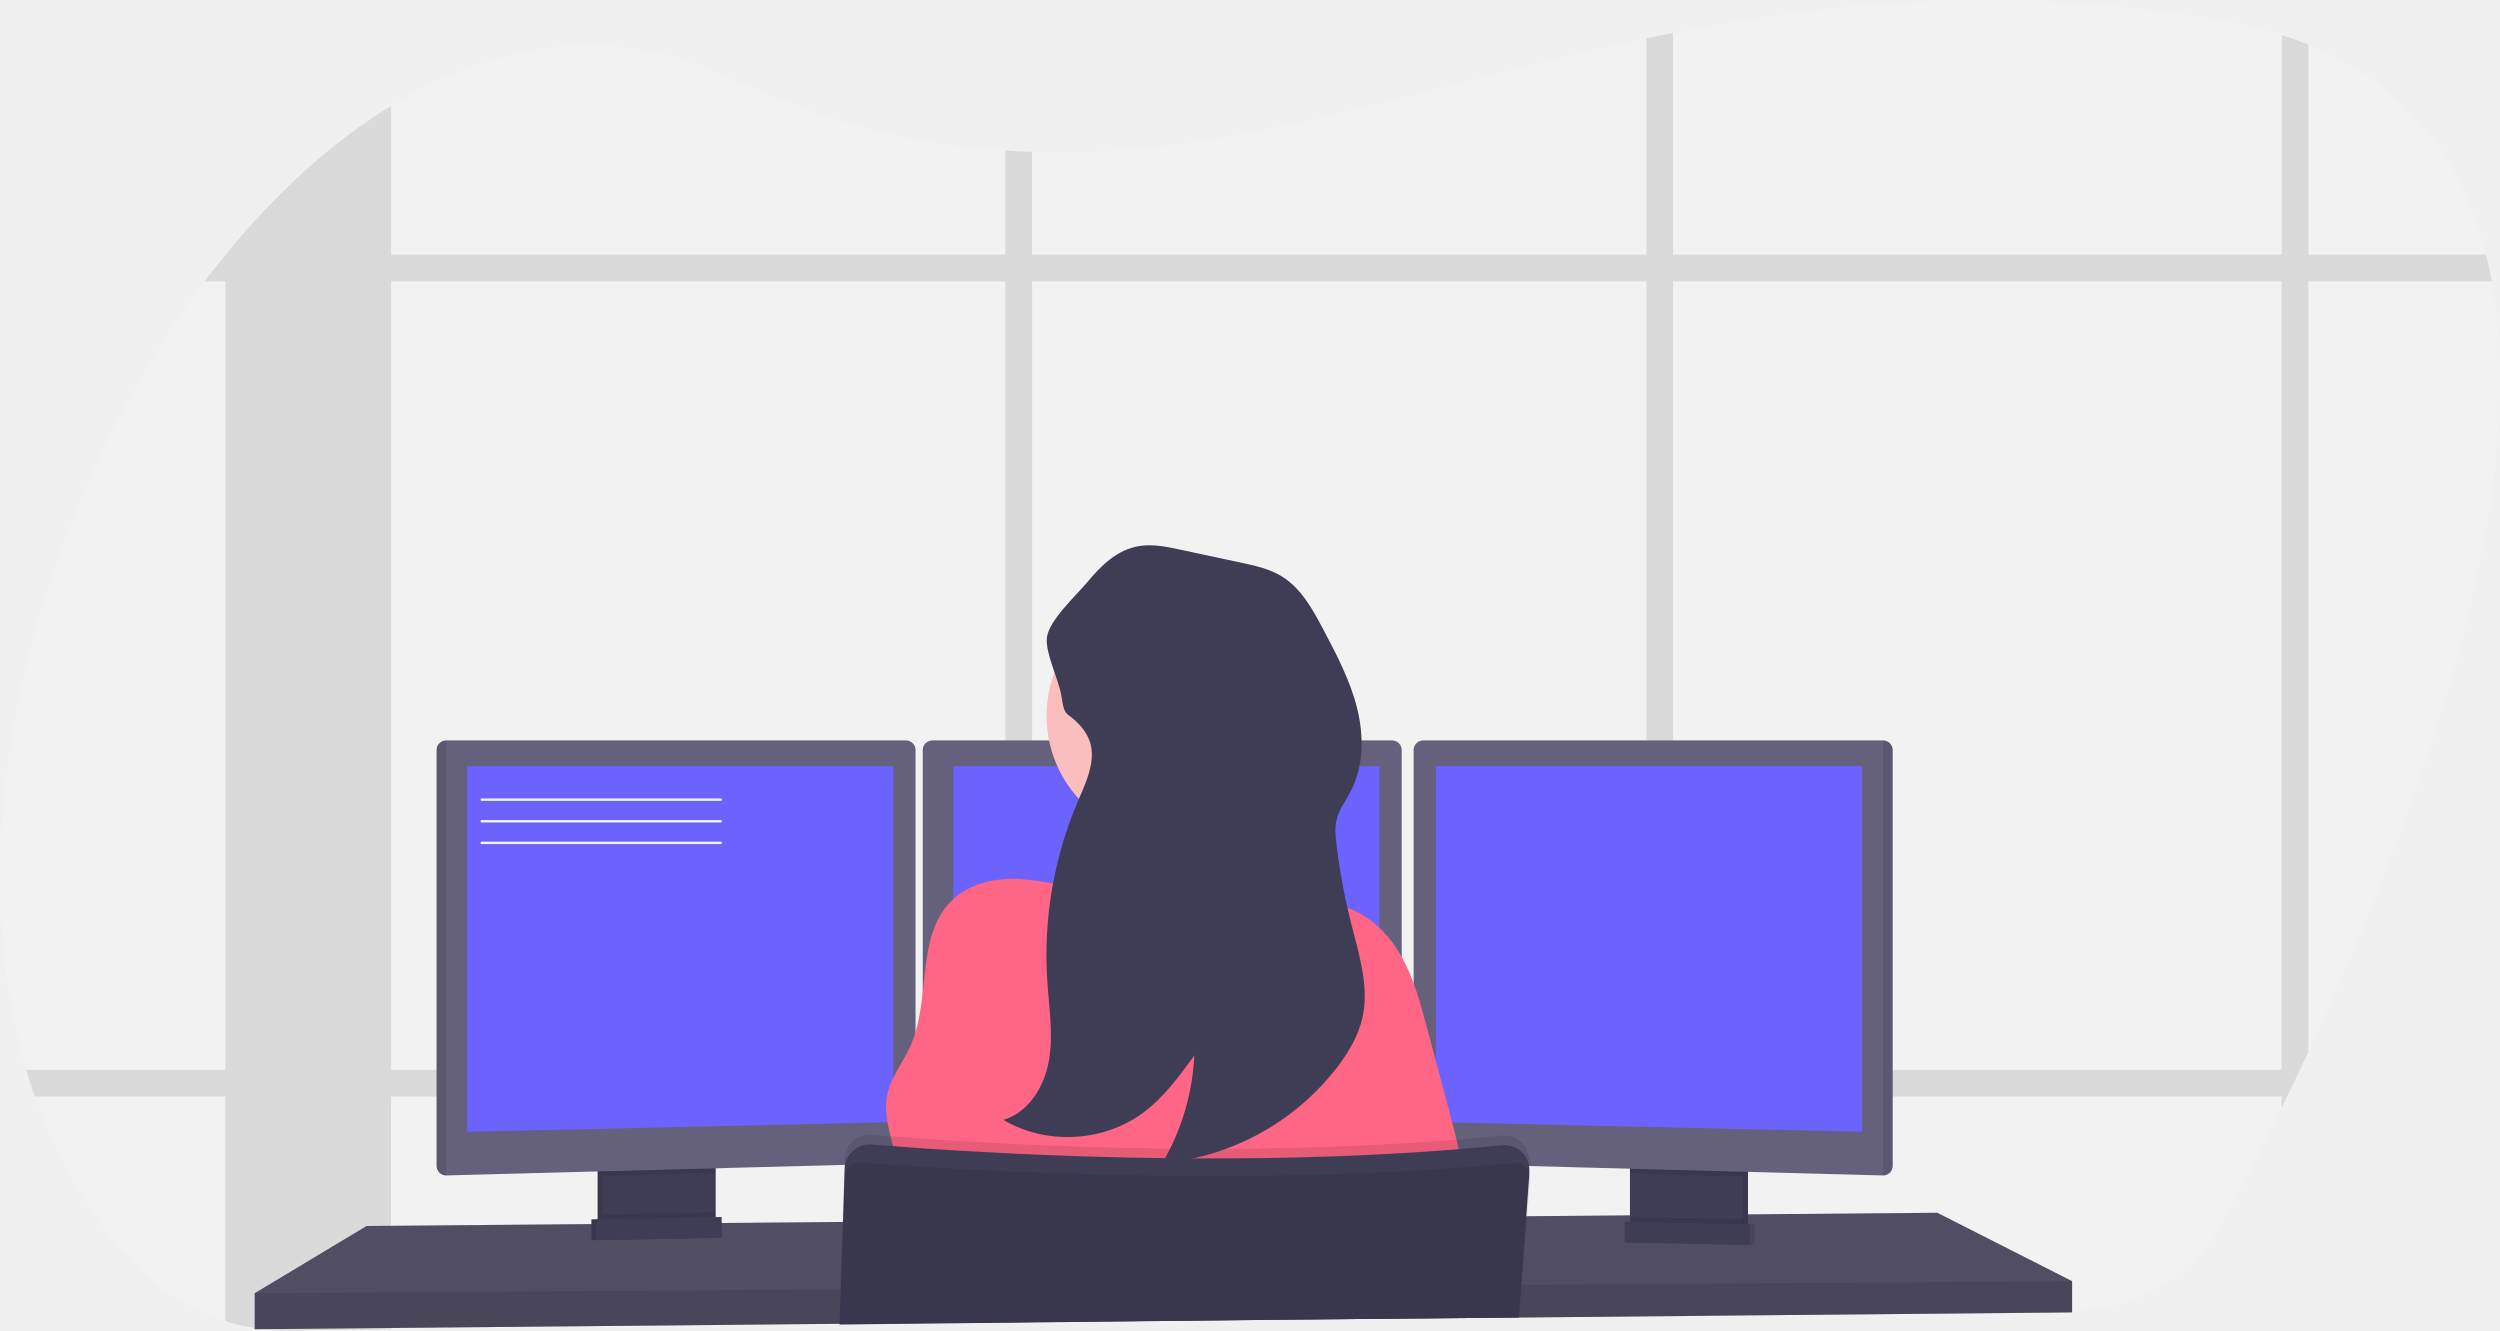
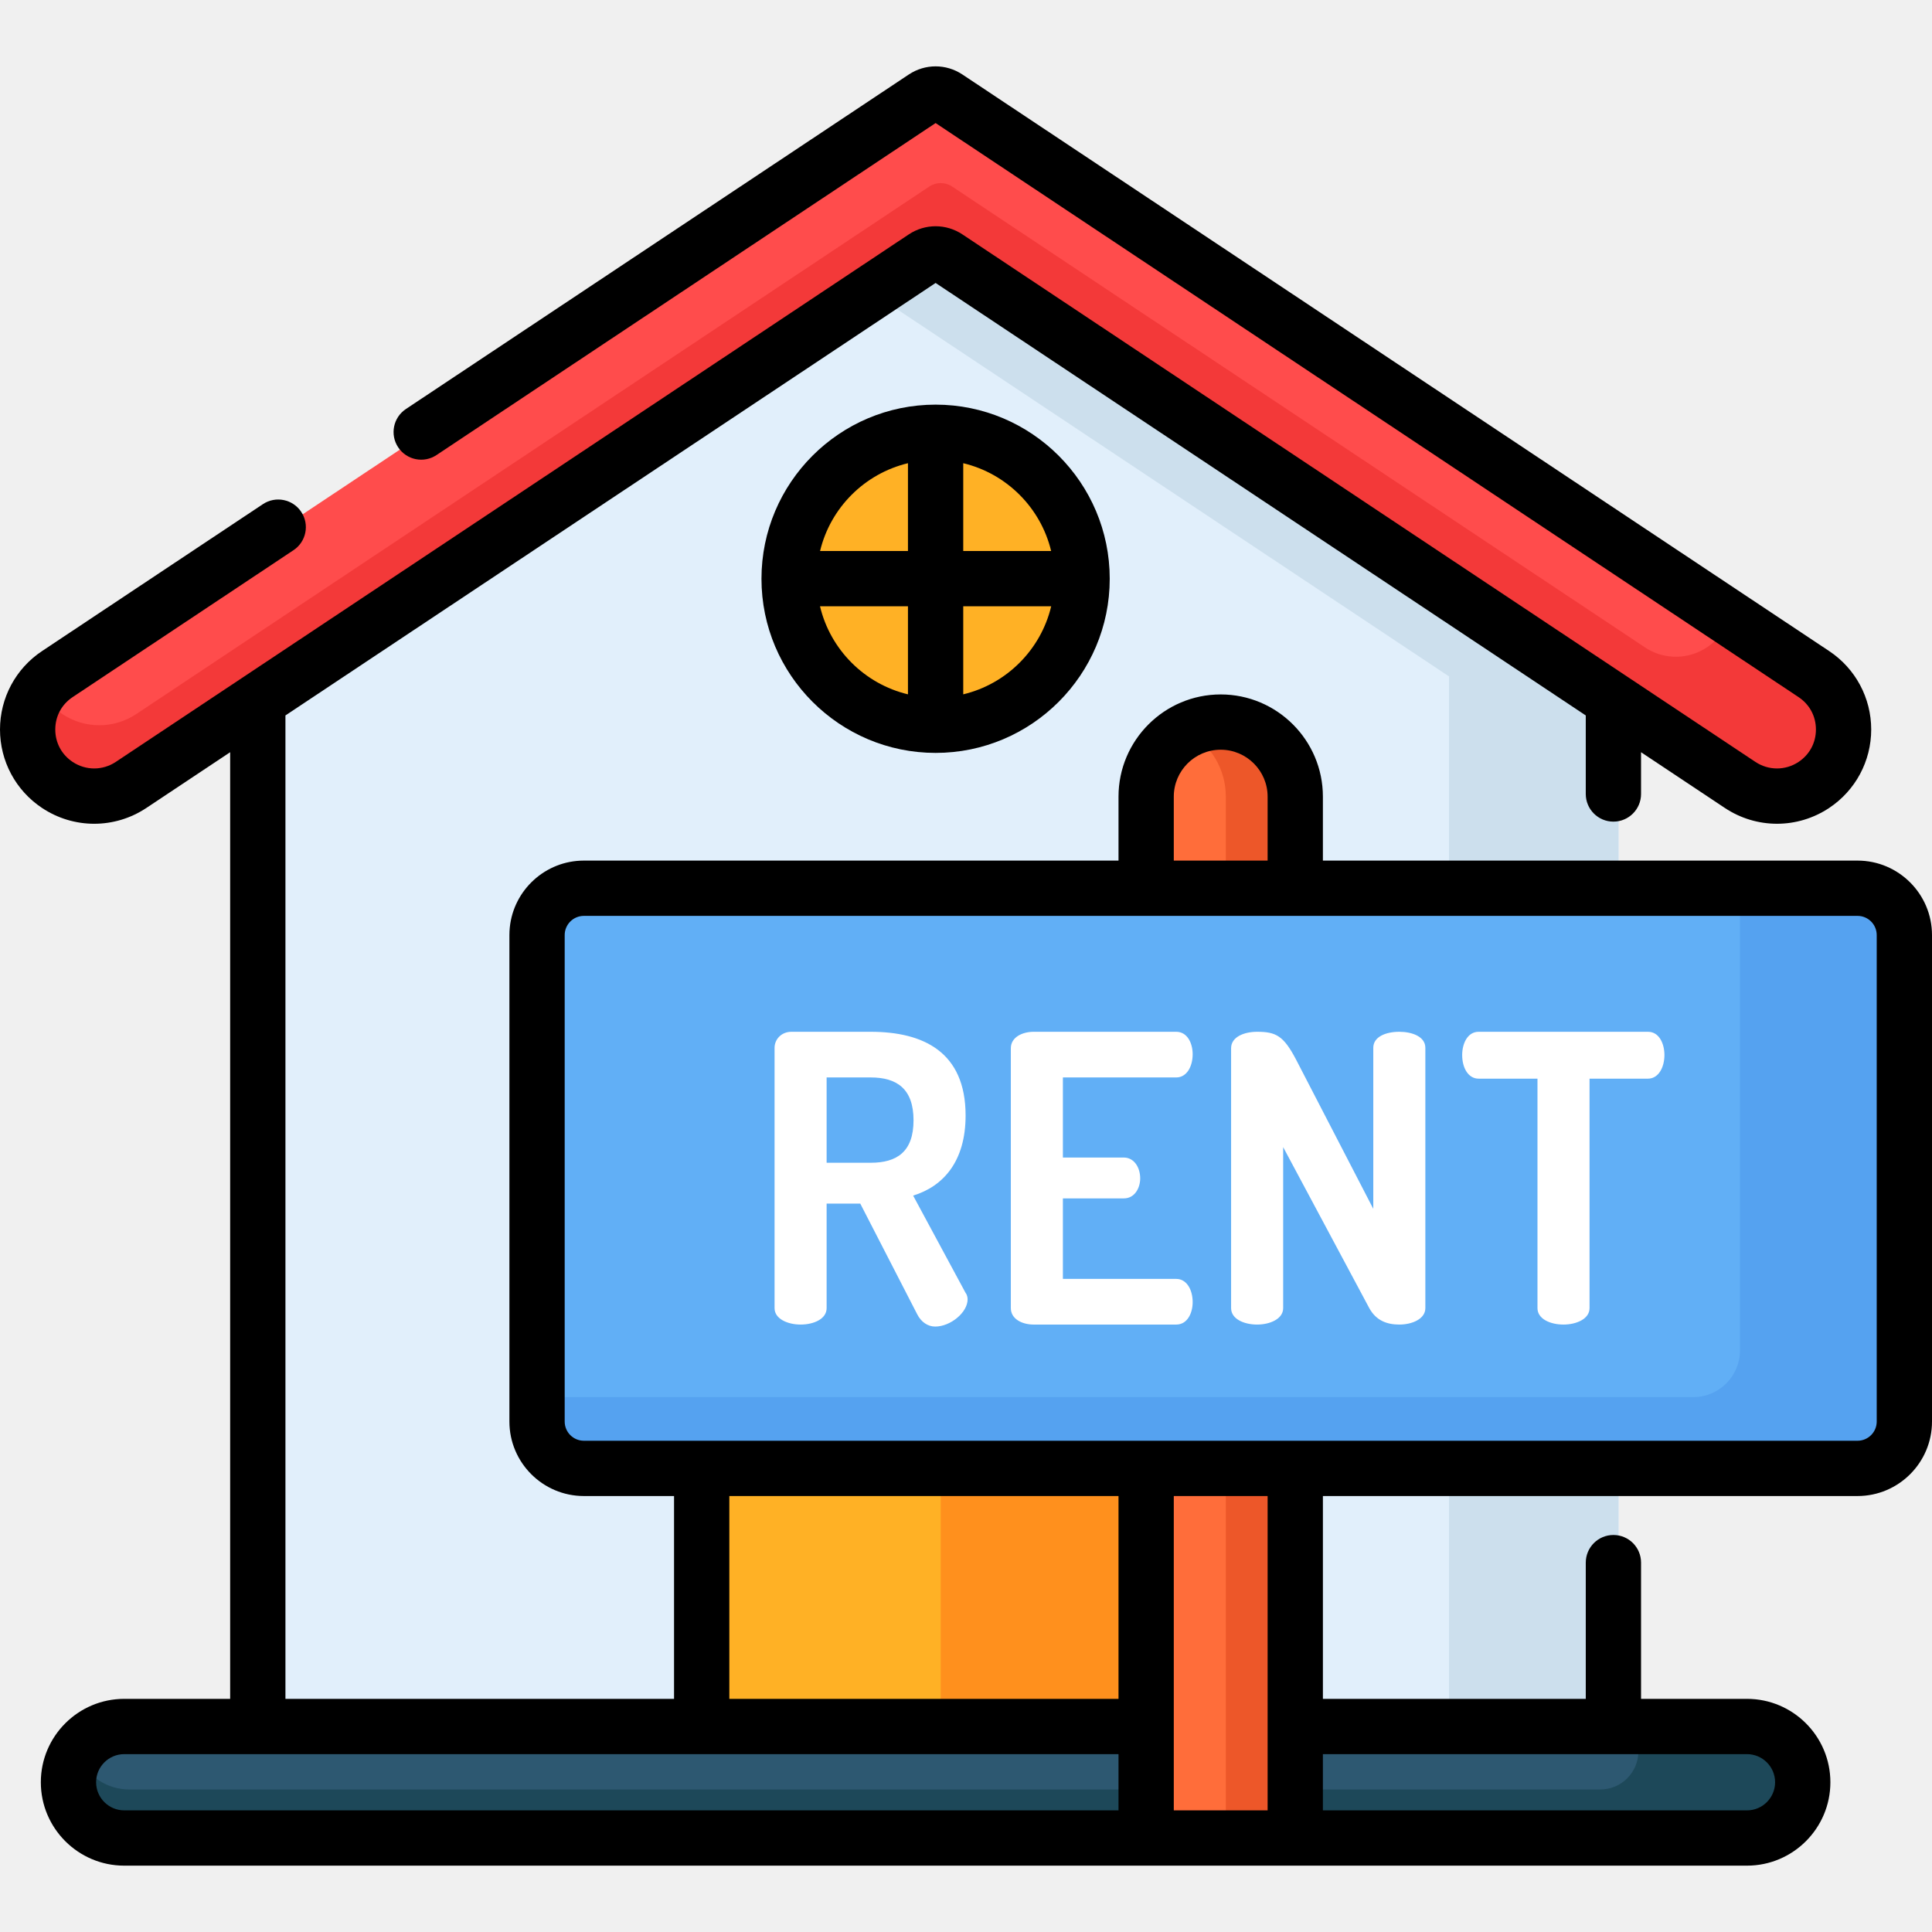
- <svg xmlns="http://www.w3.org/2000/svg" id="e6d15d18-a685-4480-ac2b-bd578043a679" data-name="Layer 1" width="1041.32" height="554.17" viewBox="0 0 1041.32 554.17">
-   <path d="M1040.82,611.12q-1.74,3.75-3.47,7.4-2.7,5.67-5.33,11.12c-.78,1.61-1.56,3.19-2.32,4.77-8.6,17.57-16.63,33.11-23.45,45.89A73.21,73.21,0,0,1,942.44,719l-151.65,1.65h-1.6l-13,.14-11.12.12-34.1.37-1.38,0-17.36.19h-.53l-107,1.16-95.51,1-11.11.12-69,.75H429l-44.75.48h-.48l-141.5,1.53-42.33.46a88,88,0,0,1-10.79-.54h0c-1.22-.14-2.44-.3-3.65-.49a87.38,87.38,0,0,1-51.29-27.54C116,678.37,102.75,655,93.85,629.64q-1.93-5.49-3.6-11.12C59.44,514.37,97,380,164.6,290.08q4.25-5.64,8.64-11l.07-.08c20.79-25.52,44.1-46.84,68.93-62,44-26.91,92.75-34.49,140.7-11.9,40.57,19.12,78.45,28.11,115.17,30.55,3.71.24,7.42.42,11.11.53,84.23,2.65,163.17-27.7,255.87-47.29,3.69-.78,7.39-1.55,11.12-2.28,66.13-13.16,139.49-20.1,226.73-5.51a189.09,189.09,0,0,1,26.76,6.4q5.77,1.86,11.12,4c41.64,16.94,64.35,48.24,74,87.46q1.37,5.46,2.37,11.11C1134.3,384.41,1084.19,518.23,1040.82,611.12Z" transform="translate(-79.34 -172.91)" fill="#f2f2f2" />
-   <path d="M576.36,618.52a95.22,95.22,0,0,1-1.87,11.12h93.7V618.52Zm-78.25,62.81,11.11-.09V653.77c-3.81-.17-7.52-.34-11.11-.52ZM265.19,618.52v11.12h198.5V618.52ZM1114.87,279h-74V191.51q-5.35-2.17-11.12-4V279H776.21V186.58c-3.73.73-7.43,1.5-11.12,2.28V279H509.22V236.15c-3.69-.11-7.4-.29-11.11-.53V279H242.24V217c-24.83,15.16-48.14,36.48-68.93,62h-.07v.08q-4.4,5.4-8.64,11h8.64V618.52h-83q1.66,5.63,3.6,11.12h79.39v93.62a87,87,0,0,0,12.2,2.79c1.21.19,2.43.35,3.65.49h0a88,88,0,0,0,10.79.54l42.33-.46v-97H498.11v94.21l11.11-.12V629.64H765.09V721l11.12-.12V629.64H1029.7v4.77c.76-1.58,1.54-3.16,2.32-4.77q2.63-5.45,5.33-11.12,1.73-3.64,3.47-7.4v-321h76.42Q1116.23,284.43,1114.87,279ZM242.24,618.52V290.08H498.11V618.52Zm267,0V290.08H765.09V618.52Zm520.48,0H776.21V290.08H1029.7Z" transform="translate(-79.34 -172.91)" opacity="0.1" />
-   <polygon points="863.09 533.65 863.09 546.65 711.17 548.05 709.55 548.08 651.81 548.61 650.43 548.63 632.88 548.78 632.36 548.78 525.38 549.77 349.77 551.4 349.62 551.4 304.97 551.82 304.49 551.83 106.09 553.65 106.09 538.65 152.74 510.65 246.34 509.87 248.34 509.86 249 509.85 251 509.82 295.94 509.45 297.95 509.44 298.59 509.43 300.59 509.42 315 509.3 315.38 509.29 350.93 508.99 351.22 508.99 628.62 506.65 635.41 506.6 636.09 506.6 641.27 506.55 678.92 506.24 680.92 506.21 682.77 506.19 683.73 506.19 695.44 506.1 697.76 506.07 700.87 506.05 710.62 505.96 726.09 505.83 728.09 505.81 731.57 505.79 732.22 505.79 806.93 505.15 863.09 533.65" fill="#65617d" />
-   <polygon points="863.09 533.65 863.09 546.65 711.17 548.05 709.55 548.08 651.81 548.61 650.43 548.63 632.88 548.78 632.36 548.78 525.38 549.77 349.77 551.4 349.62 551.4 304.97 551.82 304.49 551.83 106.09 553.65 106.09 538.65 152.74 510.65 246.34 509.87 248.34 509.86 249 509.85 251 509.82 295.94 509.45 297.95 509.44 298.59 509.43 300.59 509.42 315 509.3 315.38 509.29 350.93 508.99 351.22 508.99 628.62 506.65 635.41 506.6 636.09 506.6 641.27 506.55 678.92 506.24 680.92 506.21 682.77 506.19 683.73 506.19 695.44 506.1 697.76 506.07 700.87 506.05 710.62 505.96 726.09 505.83 728.09 505.81 731.57 505.79 732.22 505.79 806.93 505.15 863.09 533.65" opacity="0.2" />
-   <path d="M375.44,656.57v24.49a6.13,6.13,0,0,1-3.5,5.54,6,6,0,0,1-2.5.6l-34.9.74a6,6,0,0,1-2.7-.57,6.12,6.12,0,0,1-3.57-5.57V656.57Z" transform="translate(-79.34 -172.91)" fill="#3f3d56" />
-   <path d="M375.44,656.57v24.49a6.13,6.13,0,0,1-3.5,5.54,6,6,0,0,1-2.5.6l-34.9.74a6,6,0,0,1-2.7-.57,6.12,6.12,0,0,1-3.57-5.57V656.57Z" transform="translate(-79.34 -172.91)" opacity="0.1" />
-   <path d="M377.44,656.57v24.49a6.13,6.13,0,0,1-3.5,5.54,6,6,0,0,1-2.5.6l-34.9.74a6,6,0,0,1-2.7-.57,6.12,6.12,0,0,1-3.57-5.57V656.57Z" transform="translate(-79.34 -172.91)" fill="#3f3d56" />
-   <rect x="680.92" y="483.65" width="47.17" height="31.5" fill="#3f3d56" />
-   <rect x="680.92" y="483.65" width="47.17" height="31.5" opacity="0.1" />
-   <rect x="678.92" y="483.65" width="47.17" height="31.5" fill="#3f3d56" />
-   <polygon points="298.09 483.65 298.09 488.62 250.92 489.88 250.92 483.65 298.09 483.65" opacity="0.1" />
-   <path d="M460.69,485.27v168.2a4,4,0,0,1-3.85,3.95l-191.65,5.1h-.05a4,4,0,0,1-3.95-3.95V485.27a4,4,0,0,1,3.95-3.95h191.6A4,4,0,0,1,460.69,485.27Z" transform="translate(-79.34 -172.91)" fill="#65617d" />
-   <path d="M265.19,481.32v181.2h-.05a4,4,0,0,1-3.95-3.95V485.27a4,4,0,0,1,3.95-3.95Z" transform="translate(-79.34 -172.91)" opacity="0.1" />
-   <polygon points="194.59 319.15 372.09 319.15 372.09 467.4 194.59 471.4 194.59 319.15" fill="#6c63ff" />
-   <polygon points="726.09 483.65 726.09 490.06 678.92 488.8 678.92 483.65 726.09 483.65" opacity="0.1" />
-   <path d="M867.69,485.27v173.3a4,4,0,0,1-4,3.95h0L672,657.42a4,4,0,0,1-3.85-3.95V485.27a4,4,0,0,1,3.95-3.95h191.6A4,4,0,0,1,867.69,485.27Z" transform="translate(-79.34 -172.91)" fill="#65617d" />
-   <path d="M867.69,485.27v173.3a4,4,0,0,1-4,3.95h0V481.32h0A4,4,0,0,1,867.69,485.27Z" transform="translate(-79.34 -172.91)" opacity="0.1" />
-   <polygon points="775.59 319.15 598.09 319.15 598.09 467.4 775.59 471.4 775.59 319.15" fill="#6c63ff" />
-   <path d="M663.19,485.27v168.2a4,4,0,0,1-3.85,3.95l-191.65,5.1h0a4,4,0,0,1-4-3.95V485.27a4,4,0,0,1,3.95-3.95h191.6A4,4,0,0,1,663.19,485.27Z" transform="translate(-79.34 -172.91)" fill="#65617d" />
-   <polygon points="397.09 319.15 574.59 319.15 574.59 467.4 397.09 471.4 397.09 319.15" fill="#6c63ff" />
-   <polygon points="863.09 533.65 863.09 546.65 711.17 548.05 709.55 548.08 651.81 548.61 650.43 548.63 632.88 548.78 632.36 548.78 525.38 549.77 349.77 551.4 349.62 551.4 304.97 551.82 304.49 551.83 106.09 553.65 106.09 538.65 308.6 537.32 309.08 537.32 350.07 537.04 350.26 537.04 633.34 535.17 633.63 535.17 633.8 535.16 634.27 535.16 639.06 535.13 640.52 535.13 715.01 534.63 719.41 534.61 720.39 534.6 863.09 533.65" opacity="0.1" />
-   <circle cx="487.26" cy="298.15" r="51.33" fill="#fbbebe" />
-   <path d="M617.94,550.07s-99.5,12-90,0c3.44-4.34,4.39-17.2,4.2-31.85-.06-4.45-.22-9.06-.45-13.65-1.1-22-3.75-43.5-3.75-43.5s87-41,77-8.5c-4,13.13-2.69,31.57.35,48.88.89,5.05,1.92,10,3,14.7A344.67,344.67,0,0,0,617.94,550.07Z" transform="translate(-79.34 -172.91)" fill="#fbbebe" />
-   <path d="M585.47,546c11.51-2.13,23.7-6,34.53-1.54,2.85,1.17,5.47,2.88,8.39,3.86s6.12,1.22,9.16,1.91c10.68,2.42,19.34,10.55,24.9,20s8.44,20.14,11.26,30.72l6.9,25.83c6,22.45,12,45.09,13.39,68.3a2437.62,2437.62,0,0,1-250.84,1.43c5.44-10.34,11-21.31,10.54-33s-7.19-23.22-4.76-34.74c1.55-7.34,6.57-13.39,9.64-20.22,8.75-19.52,1.94-45.79,17.32-60.65,6.92-6.68,17-9.21,26.63-8.89,12.28.41,24.85,4.24,37,6.11C555.09,547.48,569.79,548.88,585.47,546Z" transform="translate(-79.34 -172.91)" fill="#ff6584" />
-   <path d="M716.37,657.17l-.1,1.43v.1l-.17,2.3-1.33,18.51-1.61,22.3-.46,6.28-1,13.44v.17l-107,1L429.11,724.6l0,.84h-.14l0-.84v-.28l.45-14.36.86-28.06.74-23.79.07-2.37a10.53,10.53,0,0,1,11.42-10.17c4.72.4,10.85.89,18.18,1.41l3,.22c42.33,2.94,120.56,6.74,199.5,2,1.66-.09,3.33-.19,5-.31,12.24-.77,24.47-1.76,36.58-3a10.53,10.53,0,0,1,11.6,11.23Z" transform="translate(-79.34 -172.91)" opacity="0.1" />
-   <path d="M429.08,725.44l0-.84,175.62-1.91,107-1H712v-.17l1-13.44.43-6,1.64-22.61,1.29-17.9,0-.44a10.62,10.62,0,0,0-.11-2.47.3.3,0,0,0,0-.1,10.39,10.39,0,0,0-2-4.64,10.54,10.54,0,0,0-9.42-4c-12.11,1.24-24.34,2.23-36.58,3-1.67.12-3.34.22-5,.31-78.94,4.69-157.17.89-199.5-2l-3-.22c-7.33-.52-13.46-1-18.18-1.41a10.54,10.54,0,0,0-11.24,8.53,11,11,0,0,0-.18,1.64l-.68,22.16L429.54,710l-.44,14.36v.28l0,.84Z" transform="translate(-79.34 -172.91)" fill="#3f3d56" />
-   <path d="M716.67,664.18l-1.23,15.33-1.83,22.85-.46,5.72-1,12.81-.06.64v.17h0l-.15,1.48.11-1.48h-.29l-107,1L429.11,724.6v-.28l.49-14.36,1-28.06.64-18.65A6.36,6.36,0,0,1,434.3,658a6.25,6.25,0,0,1,3.78-.9c2.1.17,4.68.37,7.69.59,4.89.36,10.92.78,17.94,1.22,13,.82,29.31,1.7,48,2.42,52,2,122.2,2.67,188.88-3.17,3-.26,6.1-.55,9.13-.84a6.26,6.26,0,0,1,3.48.66,5.16,5.16,0,0,1,.86.54,6.14,6.14,0,0,1,2,2.46,3.56,3.56,0,0,1,.25.61A6.28,6.28,0,0,1,716.67,664.18Z" transform="translate(-79.34 -172.91)" opacity="0.1" />
-   <path d="M377.44,677.87v3.19a6.13,6.13,0,0,1-3.5,5.54l-40.1.77a6.12,6.12,0,0,1-3.57-5.57v-3Z" transform="translate(-79.34 -172.91)" opacity="0.1" />
-   <polygon points="298.59 515.57 246.34 516.57 246.34 507.9 298.59 506.9 298.59 515.57" fill="#3f3d56" />
-   <polygon points="298.59 515.57 246.34 516.57 246.34 507.9 298.59 506.9 298.59 515.57" opacity="0.1" />
-   <polygon points="300.59 515.57 248.34 516.57 248.34 507.9 300.59 506.9 300.59 515.57" fill="#3f3d56" />
-   <path d="M758.56,679.87v3.19a6.13,6.13,0,0,0,3.5,5.54l40.1.77a6.12,6.12,0,0,0,3.57-5.57v-3Z" transform="translate(-79.34 -172.91)" opacity="0.1" />
-   <polygon points="678.72 517.57 730.97 518.57 730.97 509.9 678.72 508.9 678.72 517.57" opacity="0.1" />
-   <polygon points="676.72 517.57 728.97 518.57 728.97 509.9 676.72 508.9 676.72 517.57" fill="#3f3d56" />
-   <path d="M534.13,486.79c.08,7-3.16,13.6-5.91,20.07a163.49,163.49,0,0,0-12.66,74.71c.73,11,2.58,22,.73,32.9s-8.43,21.77-19,24.9c17.53,10.45,41.26,9.35,57.76-2.66,8.79-6.4,15.34-15.33,21.75-24.11a97.86,97.86,0,0,1-13.31,44.75A103.43,103.43,0,0,0,637,616.53c4.31-5.81,8.06-12.19,9.72-19.23,3.09-13-1.22-26.51-4.51-39.5a266.06,266.06,0,0,1-6.17-33c-.43-3.56-.78-7.22.1-10.7,1-4.07,3.67-7.51,5.64-11.22,5.6-10.54,5.73-23.3,2.86-34.88s-8.49-22.26-14.06-32.81c-4.46-8.46-9.3-17.31-17.46-22.28-5.1-3.1-11-4.39-16.88-5.64l-25.37-5.43c-5.55-1.19-11.26-2.38-16.87-1.51-9.47,1.48-16.14,8.32-22,15.34-4.59,5.46-15.81,15.71-16.6,22.86-.72,6.59,5.1,17.63,6.09,24.58,1.3,9,2.22,6,7.3,11.52C532,478.05,534.07,482,534.13,486.79Z" transform="translate(-79.34 -172.91)" fill="#3f3d56" />
-   <path d="M379.6,506.5H280a.5.5,0,0,1,0-1h99.6a.5.5,0,0,1,0,1Z" transform="translate(-79.34 -172.91)" fill="#f2f2f2" />
-   <path d="M379.6,515.5H280a.5.5,0,0,1,0-1h99.6a.5.5,0,0,1,0,1Z" transform="translate(-79.34 -172.91)" fill="#f2f2f2" />
-   <path d="M379.6,524.5H280a.5.5,0,0,1,0-1h99.6a.5.5,0,0,1,0,1Z" transform="translate(-79.34 -172.91)" fill="#f2f2f2" />
+ <svg xmlns="http://www.w3.org/2000/svg" version="1.1" id="Capa_1" x="0px" y="0px" viewBox="0 0 512.001 512.001" style="enable-background:new 0 0 512.001 512.001;" xml:space="preserve">
+   <polygon style="fill:#E1EFFB;" points="428.847,160.051 249.262,40.589 69.677,160.051 69.677,467.966 428.928,467.966   428.928,160.051 " />
+   <polygon style="fill:#CCDFED;" points="428.847,160.051 249.262,40.589 212.404,65.107 383.931,179.208 384.013,179.208   384.013,467.966 428.928,467.966 428.928,160.051 " />
+   <path style="fill:#FF4C4C;" d="M36.093,208.016L246.266,68.207c1.839-1.224,4.233-1.224,6.073,0l210.173,139.809  c5.919,3.937,13.622,3.937,19.541,0l0,0c10.493-6.98,10.493-22.395,0-29.375L252.339,25.834c-1.839-1.224-4.233-1.224-6.073,0  L16.553,178.641c-10.493,6.98-10.493,22.395,0,29.375l0,0C22.471,211.953,30.175,211.953,36.093,208.016z" />
+   <g>
+     <circle style="fill:#FFB125;" cx="249.3" cy="153.381" r="38.821" />
+     <rect x="187.31" y="300.061" style="fill:#FFB125;" width="123.98" height="187.04" />
+   </g>
+   <rect x="249.3" y="300.061" style="fill:#FF901D;" width="61.99" height="187.04" />
+   <path style="fill:#2D5871;" d="M464.327,457.54H34.278c-8.16,0-14.776,6.615-14.776,14.776l0,0c0,8.16,6.615,14.776,14.776,14.776  h430.048c8.16,0,14.776-6.615,14.776-14.776l0,0C479.102,464.156,472.487,457.54,464.327,457.54z" />
+   <path style="fill:#F33939;" d="M488.894,199.236c0.114-0.324,0.231-0.648,0.325-0.977c0.053-0.185,0.091-0.372,0.138-0.558  c0.083-0.331,0.172-0.66,0.236-0.995c0.036-0.186,0.056-0.374,0.084-0.561c0.064-0.431,0.131-0.862,0.162-1.298  c0.03-0.431,0.07-0.86,0.075-1.292c0.002-0.181-0.012-0.362-0.015-0.543c-0.006-0.361-0.012-0.723-0.04-1.084  c-0.014-0.176-0.041-0.351-0.061-0.527c-0.039-0.366-0.081-0.73-0.143-1.093c-0.029-0.168-0.069-0.334-0.102-0.501  c-0.074-0.368-0.153-0.735-0.25-1.099c-0.043-0.16-0.094-0.317-0.142-0.476c-0.109-0.367-0.226-0.731-0.36-1.092  c-0.056-0.151-0.119-0.3-0.179-0.451c-0.146-0.362-0.301-0.72-0.472-1.073c-0.069-0.143-0.142-0.284-0.215-0.425  c-0.182-0.353-0.377-0.7-0.584-1.041c-0.041-0.068-0.074-0.14-0.116-0.207c-0.002,0.004-0.005,0.007-0.007,0.01  c-1.274-2.033-2.987-3.86-5.173-5.314l-22.95-15.267l-2.57,3.947c-4.492,6.897-13.747,8.804-20.6,4.246L252.339,49.439  c-1.839-1.223-4.233-1.223-6.073,0L36.093,189.248c-5.919,3.937-13.622,3.937-19.541,0l0,0c-2.183-1.452-3.905-3.273-5.18-5.303  c-4.856,7.736-3.127,18.562,5.201,24.086c6.007,3.984,13.891,3.73,19.892-0.262L246.266,68.207c1.839-1.223,4.233-1.223,6.073,0  l210.173,139.809c5.919,3.937,13.622,3.937,19.541,0c0.454-0.302,0.882-0.626,1.296-0.959c0.144-0.116,0.284-0.235,0.423-0.354  c0.263-0.226,0.517-0.458,0.764-0.696c0.149-0.143,0.302-0.283,0.445-0.43c0.297-0.307,0.581-0.622,0.852-0.944l0.015-0.024  c0.891-1.066,1.632-2.216,2.23-3.424l0.038-0.058c0.065-0.132,0.115-0.27,0.176-0.404c0.144-0.313,0.287-0.625,0.411-0.944  C488.773,199.599,488.83,199.417,488.894,199.236z" />
+   <path style="fill:#1D4859;" d="M479.006,470.677c-0.012-0.109-0.034-0.214-0.049-0.322c-0.059-0.445-0.134-0.884-0.232-1.315  c-0.018-0.077-0.04-0.151-0.058-0.227c-0.115-0.472-0.252-0.934-0.411-1.387c-0.01-0.029-0.021-0.058-0.032-0.087  c-0.178-0.497-0.381-0.98-0.61-1.451v-0.001l0,0c-2.393-4.935-7.435-8.346-13.288-8.346h-30.14v6.594  c0,5.577-4.521,10.098-10.098,10.098H34.278c-5.852,0-10.895-3.411-13.288-8.346c-1.191,2.457-1.746,5.279-1.373,8.271  c0.931,7.467,7.533,12.935,15.058,12.935h429.652c8.161,0,14.776-6.616,14.776-14.776  C479.102,471.761,479.066,471.216,479.006,470.677z" />
+   <path style="fill:#FF6D3A;" d="M344.613,487.092h-39.514V211.116c0-10.911,8.845-19.757,19.757-19.757l0,0  c10.911,0,19.757,8.846,19.757,19.757L344.613,487.092L344.613,487.092z" />
+   <path style="fill:#ED5729;" d="M324.857,191.359L324.857,191.359c-3.603,0-6.97,0.98-9.878,2.665  c5.9,3.417,9.878,9.784,9.878,17.092v275.977h19.757V211.116C344.613,200.204,335.768,191.359,324.857,191.359z" />
+   <path style="fill:#61AFF6;" d="M493.621,389.138H156.092c-6.855,0-12.411-5.557-12.411-12.411V247.804  c0-6.855,5.557-12.411,12.411-12.411H493.62c6.855,0,12.411,5.557,12.411,12.411v128.923  C506.032,383.581,500.475,389.138,493.621,389.138z" />
+   <path style="fill:#55A2F0;" d="M493.621,235.393h-32.504v122.452c0,6.855-5.557,12.412-12.411,12.412H143.681v6.471  c0,6.855,5.557,12.412,12.411,12.412H493.62c6.855,0,12.411-5.557,12.411-12.412V247.804  C506.032,240.949,500.475,235.393,493.621,235.393z" />
+   <g>
+     <path style="fill:#FFFFFF;" d="M241.99,316.846c7.96-2.441,13.904-9.022,13.904-21.229c0-16.876-11.251-22.182-25.155-22.182   h-21.015c-2.653,0-4.458,2.017-4.458,4.245v68.991c0,2.866,3.502,4.352,6.899,4.352c3.502,0,6.899-1.486,6.899-4.352v-27.703h8.916   l15.072,29.295c1.062,2.123,2.866,3.291,4.777,3.291c4.033,0,8.597-3.715,8.597-7.217c0-0.424-0.106-1.168-0.53-1.699   L241.99,316.846z M230.739,308.143h-11.675v-22.608h11.675c6.9,0,11.357,2.972,11.357,11.357   C242.096,305.278,237.638,308.143,230.739,308.143z" />
+     <path style="fill:#FFFFFF;" d="M311.718,285.535c2.759,0,4.352-2.866,4.352-6.157c0-2.865-1.38-5.943-4.352-5.943h-37.786   c-3.078,0-6.05,1.486-6.05,4.352v68.884c0,2.866,2.972,4.352,6.05,4.352h37.786c2.972,0,4.352-3.079,4.352-5.944   c0-3.291-1.593-6.156-4.352-6.156H281.68v-21.335h16.133c2.972,0,4.352-2.865,4.352-5.307c0-2.865-1.593-5.52-4.352-5.52H281.68   v-21.228h30.038V285.535z" />
+     <path style="fill:#FFFFFF;" d="M370.834,273.435c-3.502,0-6.899,1.273-6.899,4.245v42.668l-20.486-39.589   c-3.29-6.263-5.307-7.324-10.295-7.324c-3.502,0-6.899,1.38-6.899,4.352v68.884c0,2.866,3.396,4.352,6.899,4.352   c3.396,0,6.899-1.486,6.899-4.352v-42.668l22.821,42.668c1.805,3.29,4.67,4.352,7.96,4.352c3.396,0,6.899-1.486,6.899-4.352v-68.99   C377.733,274.709,374.231,273.435,370.834,273.435z" />
+     <path style="fill:#FFFFFF;" d="M436.742,273.435h-44.897c-2.972,0-4.352,3.185-4.352,6.156c0,3.396,1.593,6.263,4.352,6.263h15.602   v60.818c0,2.866,3.396,4.352,6.9,4.352c3.396,0,6.899-1.486,6.899-4.352v-60.818h15.496c2.759,0,4.351-2.972,4.351-6.263   C441.093,276.62,439.714,273.435,436.742,273.435z" />
+   </g>
+   <path d="M492.264,228.067H350.581v-16.951c0-14.933-12.149-27.082-27.082-27.082s-27.082,12.149-27.082,27.082v16.951H154.735  c-10.203,0-18.622,7.782-19.634,17.722c-0.067,0.663-0.102,1.335-0.102,2.015v128.923c0,10.883,8.854,19.737,19.736,19.737h23.895  v53.751H75.644V189.601L247.945,74.986l92.867,61.775l79.434,52.84v20.815c0,4.046,3.28,7.325,7.325,7.325s7.325-3.279,7.325-7.325  v-11.07l22.201,14.768c8.4,5.588,19.254,5.588,27.655,0c6.974-4.639,11.138-12.41,11.138-20.787c0-8.376-4.164-16.147-11.138-20.785  L255.039,19.735c-4.31-2.867-9.878-2.867-14.187,0l-133.285,88.663c-3.368,2.24-4.283,6.787-2.042,10.156  c2.241,3.368,6.789,4.283,10.156,2.041l132.264-87.984L476.638,184.74c2.924,1.946,4.602,5.076,4.602,8.589  s-1.678,6.643-4.602,8.589c-3.471,2.309-7.956,2.309-11.427,0L255.039,62.109c-4.31-2.866-9.878-2.868-14.187,0L30.678,201.918  c-3.47,2.307-7.955,2.309-11.426-0.001c-2.925-1.945-4.602-5.075-4.602-8.588s1.677-6.643,4.602-8.589l58.535-38.938  c3.368-2.24,4.283-6.787,2.042-10.156c-2.241-3.367-6.788-4.283-10.156-2.041l-58.535,38.937C4.164,177.181,0,184.951,0,193.329  s4.164,16.148,11.138,20.786c4.201,2.795,9.013,4.192,13.828,4.192c4.813-0.001,9.628-1.398,13.827-4.192l22.201-14.768v250.868  H32.921c-12.187,0-22.101,9.915-22.101,22.101c0,12.187,9.914,22.101,22.101,22.101h270.822h39.514H462.97  c12.187,0,22.101-9.915,22.101-22.101c0-12.187-9.914-22.101-22.101-22.101h-28.073v-36.103c0-4.046-3.28-7.325-7.325-7.325  s-7.325,3.279-7.325,7.325v36.103h-69.664v-53.751h141.682c10.883,0,19.736-8.854,19.736-19.737V247.804  C512,236.921,503.146,228.067,492.264,228.067z M311.067,211.116c0-6.855,5.577-12.432,12.432-12.432s12.432,5.577,12.432,12.432  v16.951h-24.864V211.116z M296.417,479.767H32.921c-4.108,0-7.451-3.342-7.451-7.451c0-4.109,3.342-7.451,7.451-7.451h35.398  h117.636h110.462V479.767z M296.417,450.215H193.28v-53.751h103.137V450.215z M335.931,457.54v22.227h-24.864V457.54v-61.076h24.864  V457.54z M427.571,464.865h35.398c4.108,0,7.451,3.342,7.451,7.451c0,4.109-3.342,7.451-7.451,7.451H350.581v-14.902  L427.571,464.865L427.571,464.865z M497.35,376.727c0,2.805-2.281,5.087-5.086,5.087H343.256h-39.514H185.955h-31.22  c-2.805,0-5.086-2.281-5.086-5.087V247.804c0-2.804,2.281-5.086,5.086-5.086h149.007h39.514c0.006,0,0.013-0.001,0.019-0.001  h148.988c2.805,0,5.086,2.281,5.086,5.087L497.35,376.727L497.35,376.727z" />
+   <path d="M201.799,153.38c0,25.445,20.701,46.147,46.146,46.147s46.146-20.701,46.146-46.147c0-25.444-20.701-46.146-46.146-46.146  S201.799,127.935,201.799,153.38z M240.62,184.007c-11.502-2.751-20.568-11.826-23.309-23.333h23.309V184.007z M240.62,146.024  h-23.294c2.758-11.478,11.813-20.524,23.294-23.27V146.024z M255.27,122.754c11.482,2.746,20.537,11.793,23.294,23.27H255.27  V122.754z M255.27,160.674h23.308c-2.74,11.507-11.806,20.581-23.308,23.333V160.674z" />
+   <g>
+ </g>
+   <g>
+ </g>
+   <g>
+ </g>
+   <g>
+ </g>
+   <g>
+ </g>
+   <g>
+ </g>
+   <g>
+ </g>
+   <g>
+ </g>
+   <g>
+ </g>
+   <g>
+ </g>
+   <g>
+ </g>
+   <g>
+ </g>
+   <g>
+ </g>
+   <g>
+ </g>
+   <g>
+ </g>
</svg>
